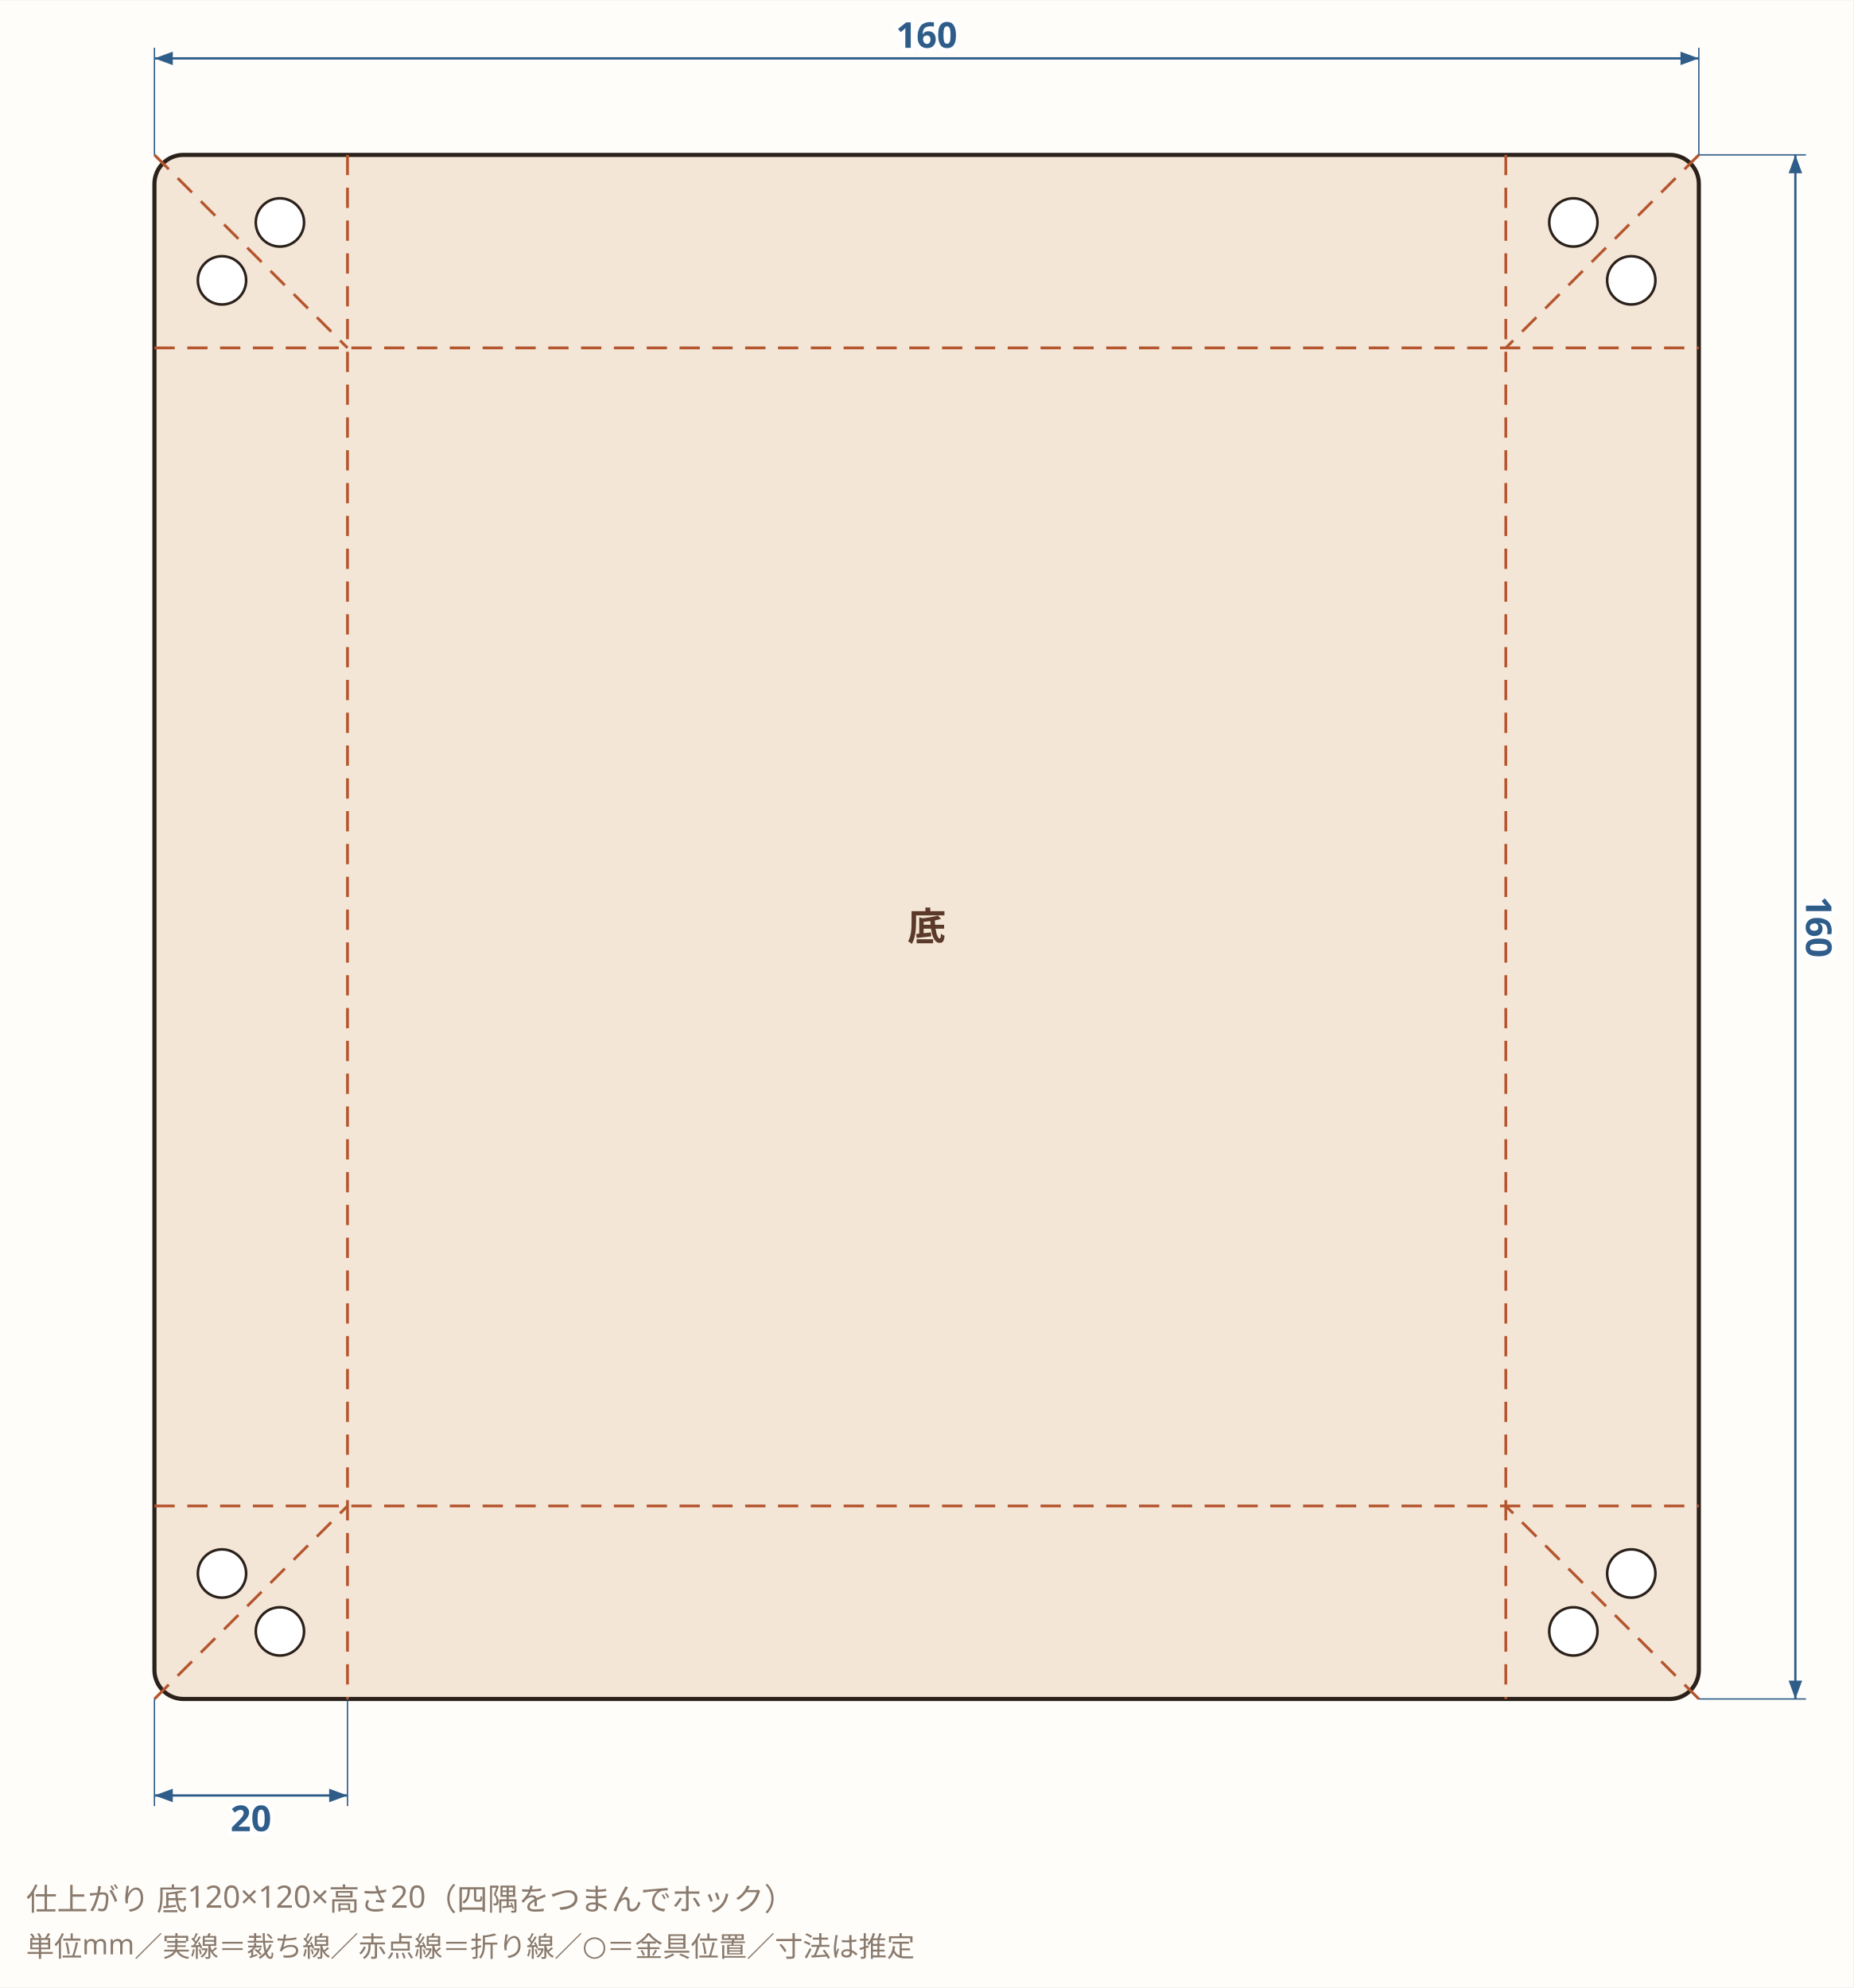
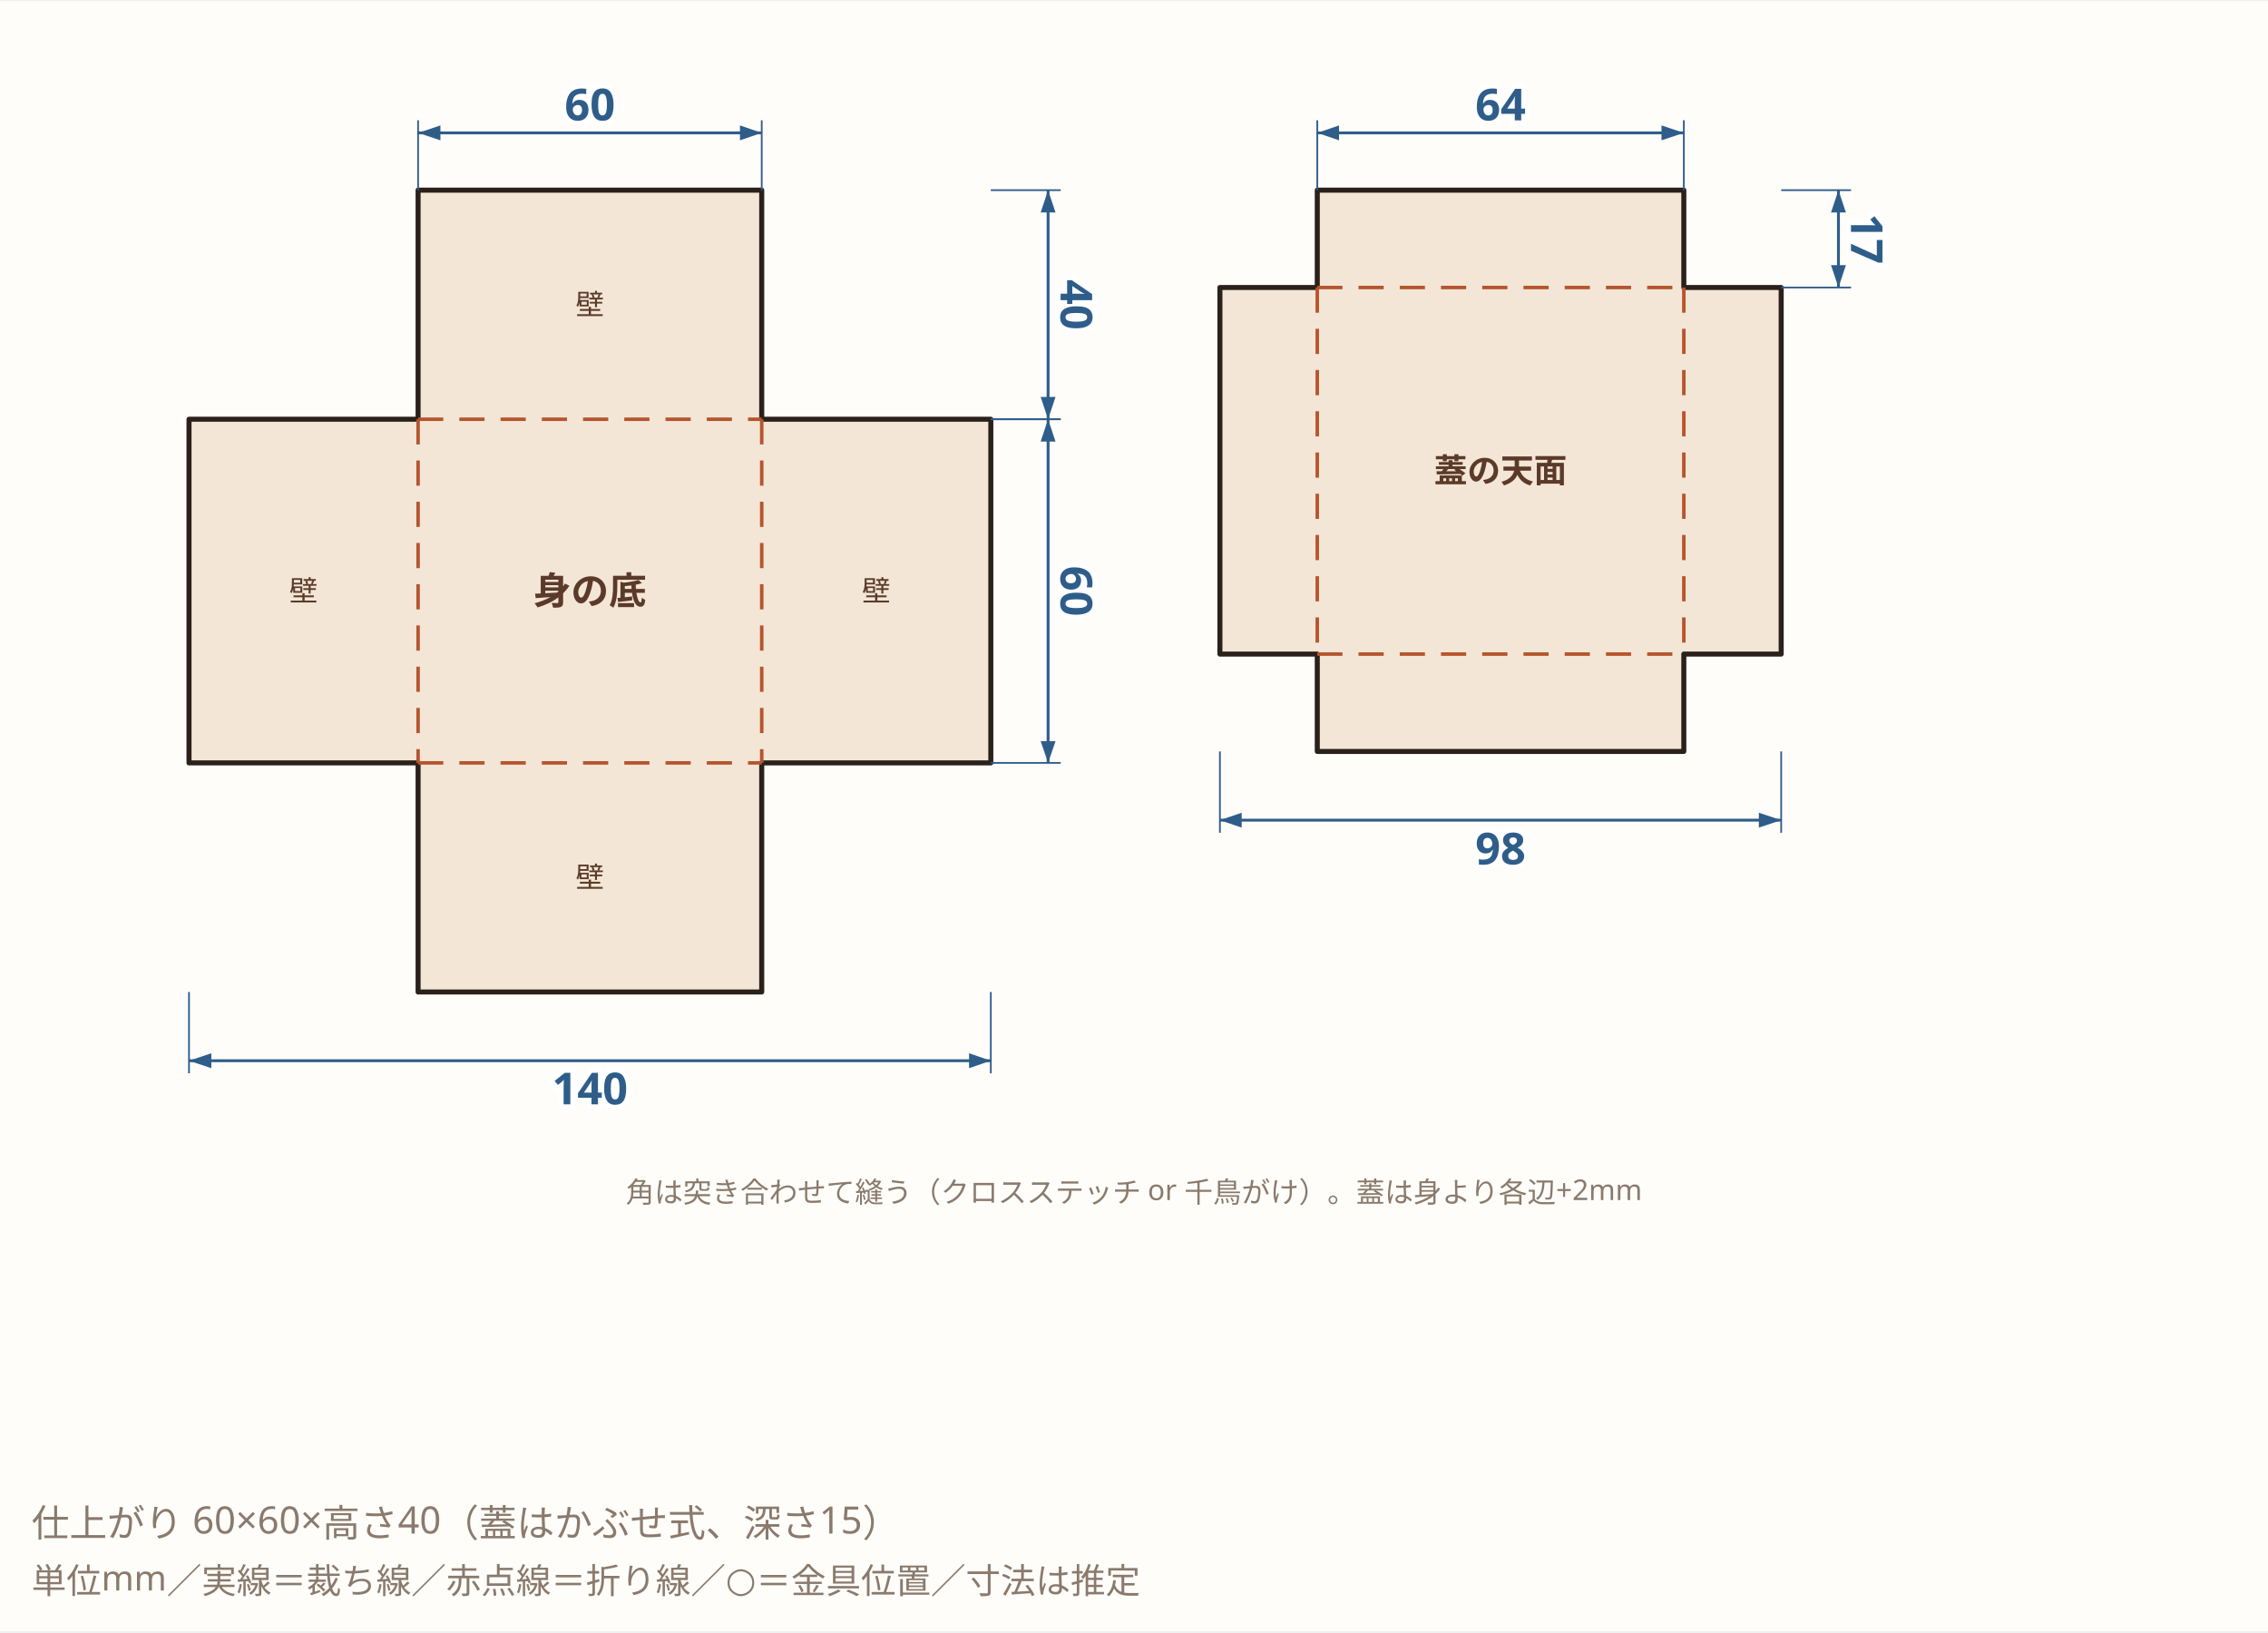
- <svg xmlns="http://www.w3.org/2000/svg" viewBox="-16.0 -16.0 192.0 205.9" width="192" height="206">
-   <rect x="-16.0" y="-16.0" width="192.0" height="205.867" fill="#fffdf9" />
-   <path d="M3,0 L157,0 A3,3 0 0 1 160,3 L160,157 A3,3 0 0 1 157,160 L3,160 A3,3 0 0 1 0,157 L0,3 A3,3 0 0 1 3,0 Z" fill="#f3e6d6" stroke="#2b211b" stroke-width="0.43" stroke-linejoin="round" />
-   <line x1="0" y1="20" x2="160" y2="20" stroke="#b5552e" stroke-width="0.29" stroke-dasharray="2.1 1.3" />
-   <line x1="0" y1="140" x2="160" y2="140" stroke="#b5552e" stroke-width="0.29" stroke-dasharray="2.1 1.3" />
-   <line x1="20" y1="0" x2="20" y2="160" stroke="#b5552e" stroke-width="0.29" stroke-dasharray="2.1 1.3" />
-   <line x1="140" y1="0" x2="140" y2="160" stroke="#b5552e" stroke-width="0.29" stroke-dasharray="2.1 1.3" />
-   <line x1="0" y1="0" x2="20" y2="20" stroke="#b5552e" stroke-width="0.29" stroke-dasharray="2.1 1.3" />
-   <circle cx="7.0" cy="13.0" r="2.5" fill="#fff" stroke="#2b211b" stroke-width="0.27" />
-   <circle cx="13.0" cy="7.0" r="2.5" fill="#fff" stroke="#2b211b" stroke-width="0.27" />
-   <line x1="160" y1="0" x2="140" y2="20" stroke="#b5552e" stroke-width="0.29" stroke-dasharray="2.1 1.3" />
-   <circle cx="153.0" cy="13.0" r="2.5" fill="#fff" stroke="#2b211b" stroke-width="0.27" />
-   <circle cx="147.0" cy="7.0" r="2.5" fill="#fff" stroke="#2b211b" stroke-width="0.27" />
-   <line x1="0" y1="160" x2="20" y2="140" stroke="#b5552e" stroke-width="0.29" stroke-dasharray="2.1 1.3" />
-   <circle cx="7.0" cy="147.0" r="2.5" fill="#fff" stroke="#2b211b" stroke-width="0.27" />
-   <circle cx="13.0" cy="153.0" r="2.5" fill="#fff" stroke="#2b211b" stroke-width="0.27" />
-   <line x1="160" y1="160" x2="140" y2="140" stroke="#b5552e" stroke-width="0.29" stroke-dasharray="2.1 1.3" />
-   <circle cx="153.0" cy="147.0" r="2.5" fill="#fff" stroke="#2b211b" stroke-width="0.27" />
-   <circle cx="147.0" cy="153.0" r="2.5" fill="#fff" stroke="#2b211b" stroke-width="0.27" />
-   <text x="80.0" y="80.0" font-size="4.0" fill="#5b3a29" text-anchor="middle" dominant-baseline="middle" font-weight="700" font-family="sans-serif">底</text>
-   <line x1="0.0" y1="0.0" x2="0.0" y2="-11.1" stroke="#2f5d8a" stroke-width="0.14" />
-   <line x1="160.0" y1="0.0" x2="160.0" y2="-11.1" stroke="#2f5d8a" stroke-width="0.14" />
-   <line x1="0.0" y1="-10.0" x2="160.0" y2="-10.0" stroke="#2f5d8a" stroke-width="0.24" />
-   <path d="M0.0,-10.0 L1.9,-9.3 L1.9,-10.7 Z" fill="#2f5d8a" />
-   <path d="M160.0,-10.0 L158.1,-9.3 L158.1,-10.7 Z" fill="#2f5d8a" />
-   <text x="80.0" y="-12.4" font-size="3.7" fill="#2f5d8a" text-anchor="middle" dominant-baseline="middle" font-family="sans-serif" font-weight="700" transform="rotate(0.0 80.0 -12.4)" paint-order="stroke" stroke="#fff" stroke-width="0.8">160</text>
-   <line x1="160.0" y1="0.0" x2="171.1" y2="0.0" stroke="#2f5d8a" stroke-width="0.14" />
-   <line x1="160.0" y1="160.0" x2="171.1" y2="160.0" stroke="#2f5d8a" stroke-width="0.14" />
-   <line x1="170.0" y1="0.0" x2="170.0" y2="160.0" stroke="#2f5d8a" stroke-width="0.24" />
-   <path d="M170.0,0.0 L169.3,1.9 L170.7,1.9 Z" fill="#2f5d8a" />
-   <path d="M170.0,160.0 L169.3,158.1 L170.7,158.1 Z" fill="#2f5d8a" />
-   <text x="172.4" y="80.0" font-size="3.7" fill="#2f5d8a" text-anchor="middle" dominant-baseline="middle" font-family="sans-serif" font-weight="700" transform="rotate(90.0 172.4 80.0)" paint-order="stroke" stroke="#fff" stroke-width="0.8">160</text>
-   <line x1="0.0" y1="160.0" x2="0.0" y2="171.1" stroke="#2f5d8a" stroke-width="0.14" />
-   <line x1="20.0" y1="160.0" x2="20.0" y2="171.1" stroke="#2f5d8a" stroke-width="0.14" />
-   <line x1="0.0" y1="170.0" x2="20.0" y2="170.0" stroke="#2f5d8a" stroke-width="0.24" />
-   <path d="M0.0,170.0 L1.9,170.7 L1.9,169.3 Z" fill="#2f5d8a" />
-   <path d="M20.0,170.0 L18.1,170.7 L18.1,169.3 Z" fill="#2f5d8a" />
-   <text x="10.0" y="172.4" font-size="3.7" fill="#2f5d8a" text-anchor="middle" dominant-baseline="middle" font-family="sans-serif" font-weight="700" transform="rotate(0.0 10.0 172.4)" paint-order="stroke" stroke="#fff" stroke-width="0.8">20</text>
-   <text x="-13.3" y="181.9" font-size="3.2" fill="#8a7a6d" font-family="sans-serif">仕上がり 底120×120×高さ20（四隅をつまんでホック）</text>
-   <text x="-13.3" y="186.7" font-size="2.9" fill="#8a7a6d" font-family="sans-serif">単位mm／実線＝裁ち線／赤点線＝折り線／○＝金具位置／寸法は推定</text>
+ <svg xmlns="http://www.w3.org/2000/svg" viewBox="-33.0 -33.0 396.0 284.6" width="396" height="285">
+   <rect x="-33.0" y="-33.0" width="396.0" height="284.6" fill="#fffdf9" />
+   <path d="M40.0,0.0 L100.0,0.0 L100.0,40.0 L140.0,40.0 L140.0,100.0 L100.0,100.0 L100.0,140.0 L40.0,140.0 L40.0,100.0 L0.0,100.0 L0.0,40.0 L40.0,40.0 Z" fill="#f3e6d6" stroke="#2b211b" stroke-width="0.88" stroke-linejoin="round" />
+   <line x1="40" y1="40" x2="100" y2="40" stroke="#b5552e" stroke-width="0.61" stroke-dasharray="4.4 2.8" />
+   <line x1="40" y1="100" x2="100" y2="100" stroke="#b5552e" stroke-width="0.61" stroke-dasharray="4.4 2.8" />
+   <line x1="40" y1="40" x2="40" y2="100" stroke="#b5552e" stroke-width="0.61" stroke-dasharray="4.4 2.8" />
+   <line x1="100" y1="40" x2="100" y2="100" stroke="#b5552e" stroke-width="0.61" stroke-dasharray="4.4 2.8" />
+   <text x="70.0" y="70.0" font-size="6.6" fill="#5b3a29" text-anchor="middle" dominant-baseline="middle" font-weight="700" font-family="sans-serif">身の底</text>
+   <text x="70.0" y="20.0" font-size="5.0" fill="#5b3a29" text-anchor="middle" dominant-baseline="middle" font-weight="400" font-family="sans-serif">壁</text>
+   <text x="70.0" y="120.0" font-size="5.0" fill="#5b3a29" text-anchor="middle" dominant-baseline="middle" font-weight="400" font-family="sans-serif">壁</text>
+   <text x="20.0" y="70.0" font-size="5.0" fill="#5b3a29" text-anchor="middle" dominant-baseline="middle" font-weight="400" font-family="sans-serif">壁</text>
+   <text x="120.0" y="70.0" font-size="5.0" fill="#5b3a29" text-anchor="middle" dominant-baseline="middle" font-weight="400" font-family="sans-serif">壁</text>
+   <line x1="40.0" y1="0.0" x2="40.0" y2="-12.2" stroke="#2f5d8a" stroke-width="0.30" />
+   <line x1="100.0" y1="0.0" x2="100.0" y2="-12.2" stroke="#2f5d8a" stroke-width="0.30" />
+   <line x1="40.0" y1="-10.0" x2="100.0" y2="-10.0" stroke="#2f5d8a" stroke-width="0.50" />
+   <path d="M40.0,-10.0 L43.9,-8.7 L43.9,-11.3 Z" fill="#2f5d8a" />
+   <path d="M100.0,-10.0 L96.2,-8.7 L96.2,-11.3 Z" fill="#2f5d8a" />
+   <text x="70.0" y="-14.9" font-size="7.7" fill="#2f5d8a" text-anchor="middle" dominant-baseline="middle" font-family="sans-serif" font-weight="700" transform="rotate(0.0 70.0 -14.9)" paint-order="stroke" stroke="#fff" stroke-width="1.7">60</text>
+   <line x1="140.0" y1="40.0" x2="152.2" y2="40.0" stroke="#2f5d8a" stroke-width="0.30" />
+   <line x1="140.0" y1="100.0" x2="152.2" y2="100.0" stroke="#2f5d8a" stroke-width="0.30" />
+   <line x1="150.0" y1="40.0" x2="150.0" y2="100.0" stroke="#2f5d8a" stroke-width="0.50" />
+   <path d="M150.0,40.0 L148.7,43.9 L151.3,43.9 Z" fill="#2f5d8a" />
+   <path d="M150.0,100.0 L148.7,96.2 L151.3,96.2 Z" fill="#2f5d8a" />
+   <text x="154.9" y="70.0" font-size="7.7" fill="#2f5d8a" text-anchor="middle" dominant-baseline="middle" font-family="sans-serif" font-weight="700" transform="rotate(90.0 154.9 70.0)" paint-order="stroke" stroke="#fff" stroke-width="1.7">60</text>
+   <line x1="140.0" y1="0.0" x2="152.2" y2="0.0" stroke="#2f5d8a" stroke-width="0.30" />
+   <line x1="140.0" y1="40.0" x2="152.2" y2="40.0" stroke="#2f5d8a" stroke-width="0.30" />
+   <line x1="150.0" y1="0.0" x2="150.0" y2="40.0" stroke="#2f5d8a" stroke-width="0.50" />
+   <path d="M150.0,0.0 L148.7,3.9 L151.3,3.9 Z" fill="#2f5d8a" />
+   <path d="M150.0,40.0 L148.7,36.1 L151.3,36.1 Z" fill="#2f5d8a" />
+   <text x="154.9" y="20.0" font-size="7.7" fill="#2f5d8a" text-anchor="middle" dominant-baseline="middle" font-family="sans-serif" font-weight="700" transform="rotate(90.0 154.9 20.0)" paint-order="stroke" stroke="#fff" stroke-width="1.7">40</text>
+   <line x1="0.0" y1="140.0" x2="0.0" y2="154.2" stroke="#2f5d8a" stroke-width="0.30" />
+   <line x1="140.0" y1="140.0" x2="140.0" y2="154.2" stroke="#2f5d8a" stroke-width="0.30" />
+   <line x1="0.0" y1="152.0" x2="140.0" y2="152.0" stroke="#2f5d8a" stroke-width="0.50" />
+   <path d="M0.0,152.0 L3.9,153.3 L3.9,150.7 Z" fill="#2f5d8a" />
+   <path d="M140.0,152.0 L136.2,153.3 L136.2,150.7 Z" fill="#2f5d8a" />
+   <text x="70.0" y="156.9" font-size="7.7" fill="#2f5d8a" text-anchor="middle" dominant-baseline="middle" font-family="sans-serif" font-weight="700" transform="rotate(0.0 70.0 156.9)" paint-order="stroke" stroke="#fff" stroke-width="1.7">140</text>
+   <path d="M197.0,0.0 L261.0,0.0 L261.0,17.0 L278.0,17.0 L278.0,81.0 L261.0,81.0 L261.0,98.0 L197.0,98.0 L197.0,81.0 L180.0,81.0 L180.0,17.0 L197.0,17.0 Z" fill="#f3e6d6" stroke="#2b211b" stroke-width="0.88" stroke-linejoin="round" />
+   <line x1="197" y1="17" x2="261" y2="17" stroke="#b5552e" stroke-width="0.61" stroke-dasharray="4.4 2.8" />
+   <line x1="197" y1="81" x2="261" y2="81" stroke="#b5552e" stroke-width="0.61" stroke-dasharray="4.4 2.8" />
+   <line x1="197" y1="17" x2="197" y2="81" stroke="#b5552e" stroke-width="0.61" stroke-dasharray="4.4 2.8" />
+   <line x1="261" y1="17" x2="261" y2="81" stroke="#b5552e" stroke-width="0.61" stroke-dasharray="4.4 2.8" />
+   <text x="229.0" y="49.0" font-size="5.8" fill="#5b3a29" text-anchor="middle" dominant-baseline="middle" font-weight="700" font-family="sans-serif">蓋の天面</text>
+   <line x1="197.0" y1="0.0" x2="197.0" y2="-12.2" stroke="#2f5d8a" stroke-width="0.30" />
+   <line x1="261.0" y1="0.0" x2="261.0" y2="-12.2" stroke="#2f5d8a" stroke-width="0.30" />
+   <line x1="197.0" y1="-10.0" x2="261.0" y2="-10.0" stroke="#2f5d8a" stroke-width="0.50" />
+   <path d="M197.0,-10.0 L200.8,-8.7 L200.8,-11.3 Z" fill="#2f5d8a" />
+   <path d="M261.0,-10.0 L257.1,-8.7 L257.1,-11.3 Z" fill="#2f5d8a" />
+   <text x="229.0" y="-14.9" font-size="7.7" fill="#2f5d8a" text-anchor="middle" dominant-baseline="middle" font-family="sans-serif" font-weight="700" transform="rotate(0.0 229.0 -14.9)" paint-order="stroke" stroke="#fff" stroke-width="1.7">64</text>
+   <line x1="278.0" y1="0.0" x2="290.2" y2="0.0" stroke="#2f5d8a" stroke-width="0.30" />
+   <line x1="278.0" y1="17.0" x2="290.2" y2="17.0" stroke="#2f5d8a" stroke-width="0.30" />
+   <line x1="288.0" y1="0.0" x2="288.0" y2="17.0" stroke="#2f5d8a" stroke-width="0.50" />
+   <path d="M288.0,0.0 L286.7,3.9 L289.3,3.9 Z" fill="#2f5d8a" />
+   <path d="M288.0,17.0 L286.7,13.1 L289.3,13.1 Z" fill="#2f5d8a" />
+   <text x="292.9" y="8.5" font-size="7.7" fill="#2f5d8a" text-anchor="middle" dominant-baseline="middle" font-family="sans-serif" font-weight="700" transform="rotate(90.0 292.9 8.5)" paint-order="stroke" stroke="#fff" stroke-width="1.7">17</text>
+   <line x1="180.0" y1="98.0" x2="180.0" y2="112.2" stroke="#2f5d8a" stroke-width="0.30" />
+   <line x1="278.0" y1="98.0" x2="278.0" y2="112.2" stroke="#2f5d8a" stroke-width="0.30" />
+   <line x1="180.0" y1="110.0" x2="278.0" y2="110.0" stroke="#2f5d8a" stroke-width="0.50" />
+   <path d="M180.0,110.0 L183.8,111.3 L183.8,108.7 Z" fill="#2f5d8a" />
+   <path d="M278.0,110.0 L274.1,111.3 L274.1,108.7 Z" fill="#2f5d8a" />
+   <text x="229.0" y="115.0" font-size="7.7" fill="#2f5d8a" text-anchor="middle" dominant-baseline="middle" font-family="sans-serif" font-weight="700" transform="rotate(0.0 229.0 115.0)" paint-order="stroke" stroke="#fff" stroke-width="1.7">98</text>
+   <text x="165.0" y="175.0" font-size="5.0" fill="#8a7a6d" text-anchor="middle" dominant-baseline="middle" font-weight="400" font-family="sans-serif">角は突き合わせて縫う（クロスステッチ or 千鳥がけ）。蓋は身より各辺+2mm</text>
+   <text x="-27.5" y="235.1" font-size="6.6" fill="#8a7a6d" font-family="sans-serif">仕上がり 60×60×高さ40（蓋はかぶせ式、深さ15）</text>
+   <text x="-27.5" y="245.0" font-size="6.1" fill="#8a7a6d" font-family="sans-serif">単位mm／実線＝裁ち線／赤点線＝折り線／○＝金具位置／寸法は推定</text>
</svg>
